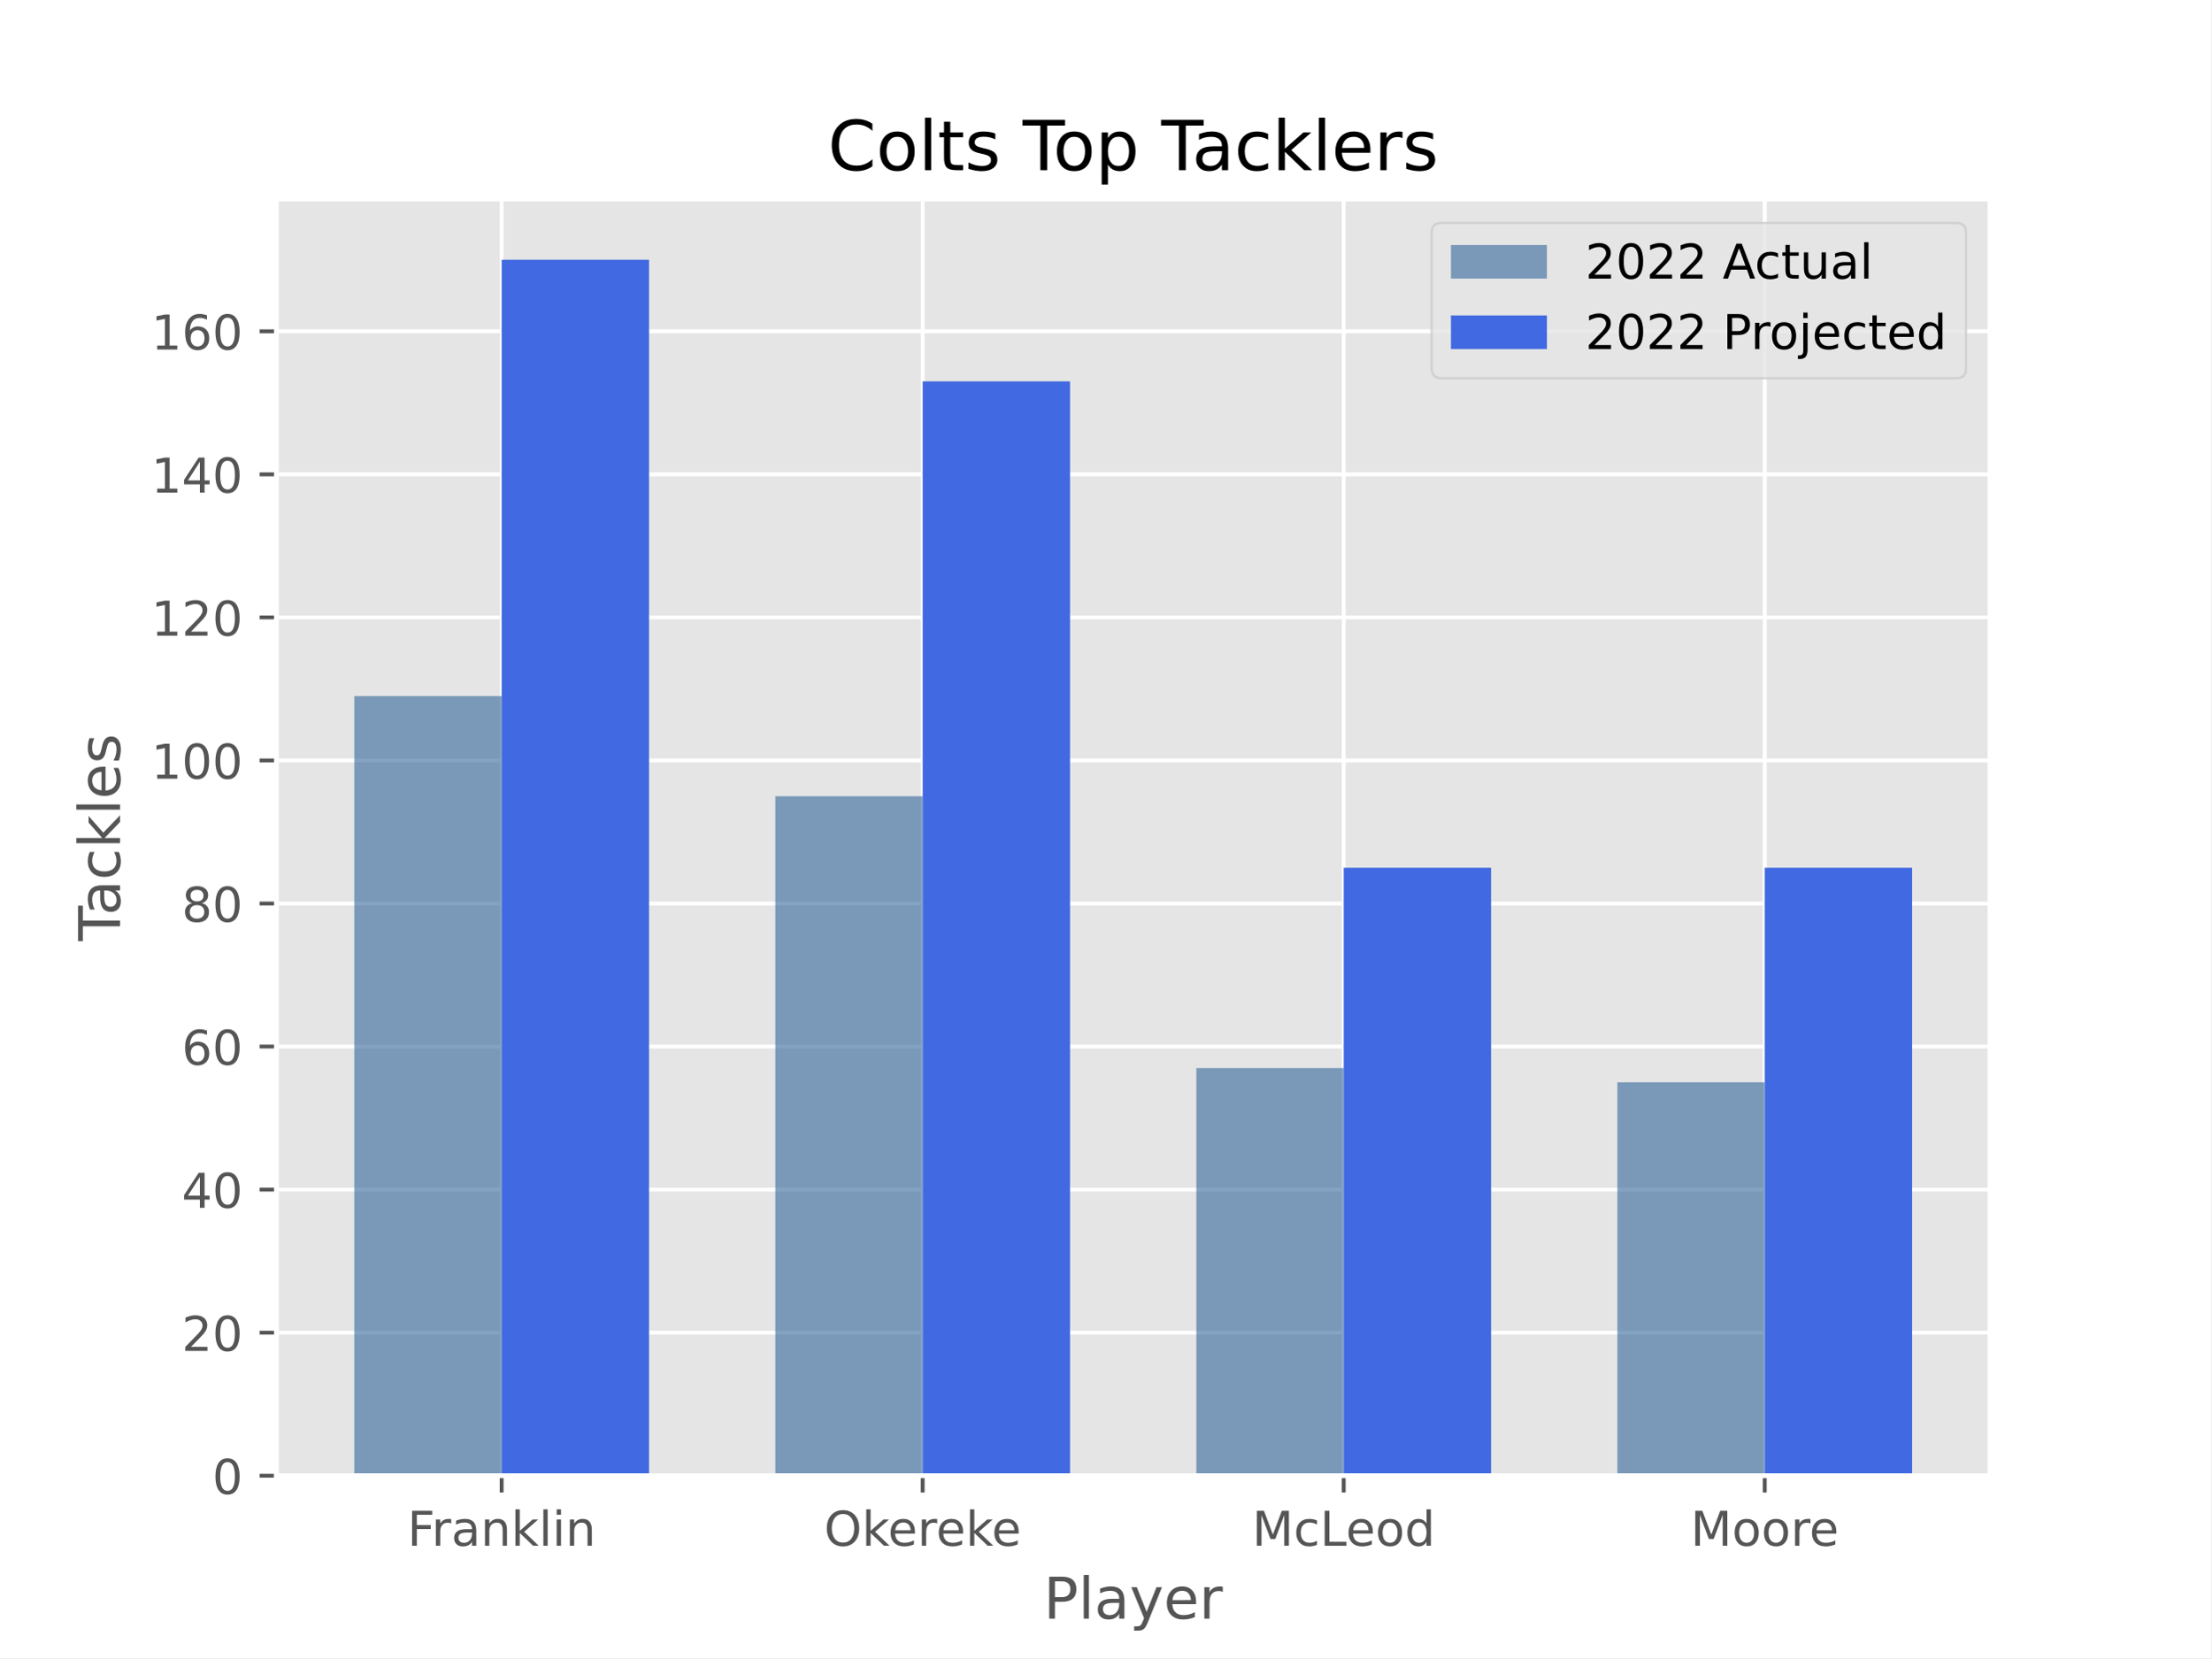
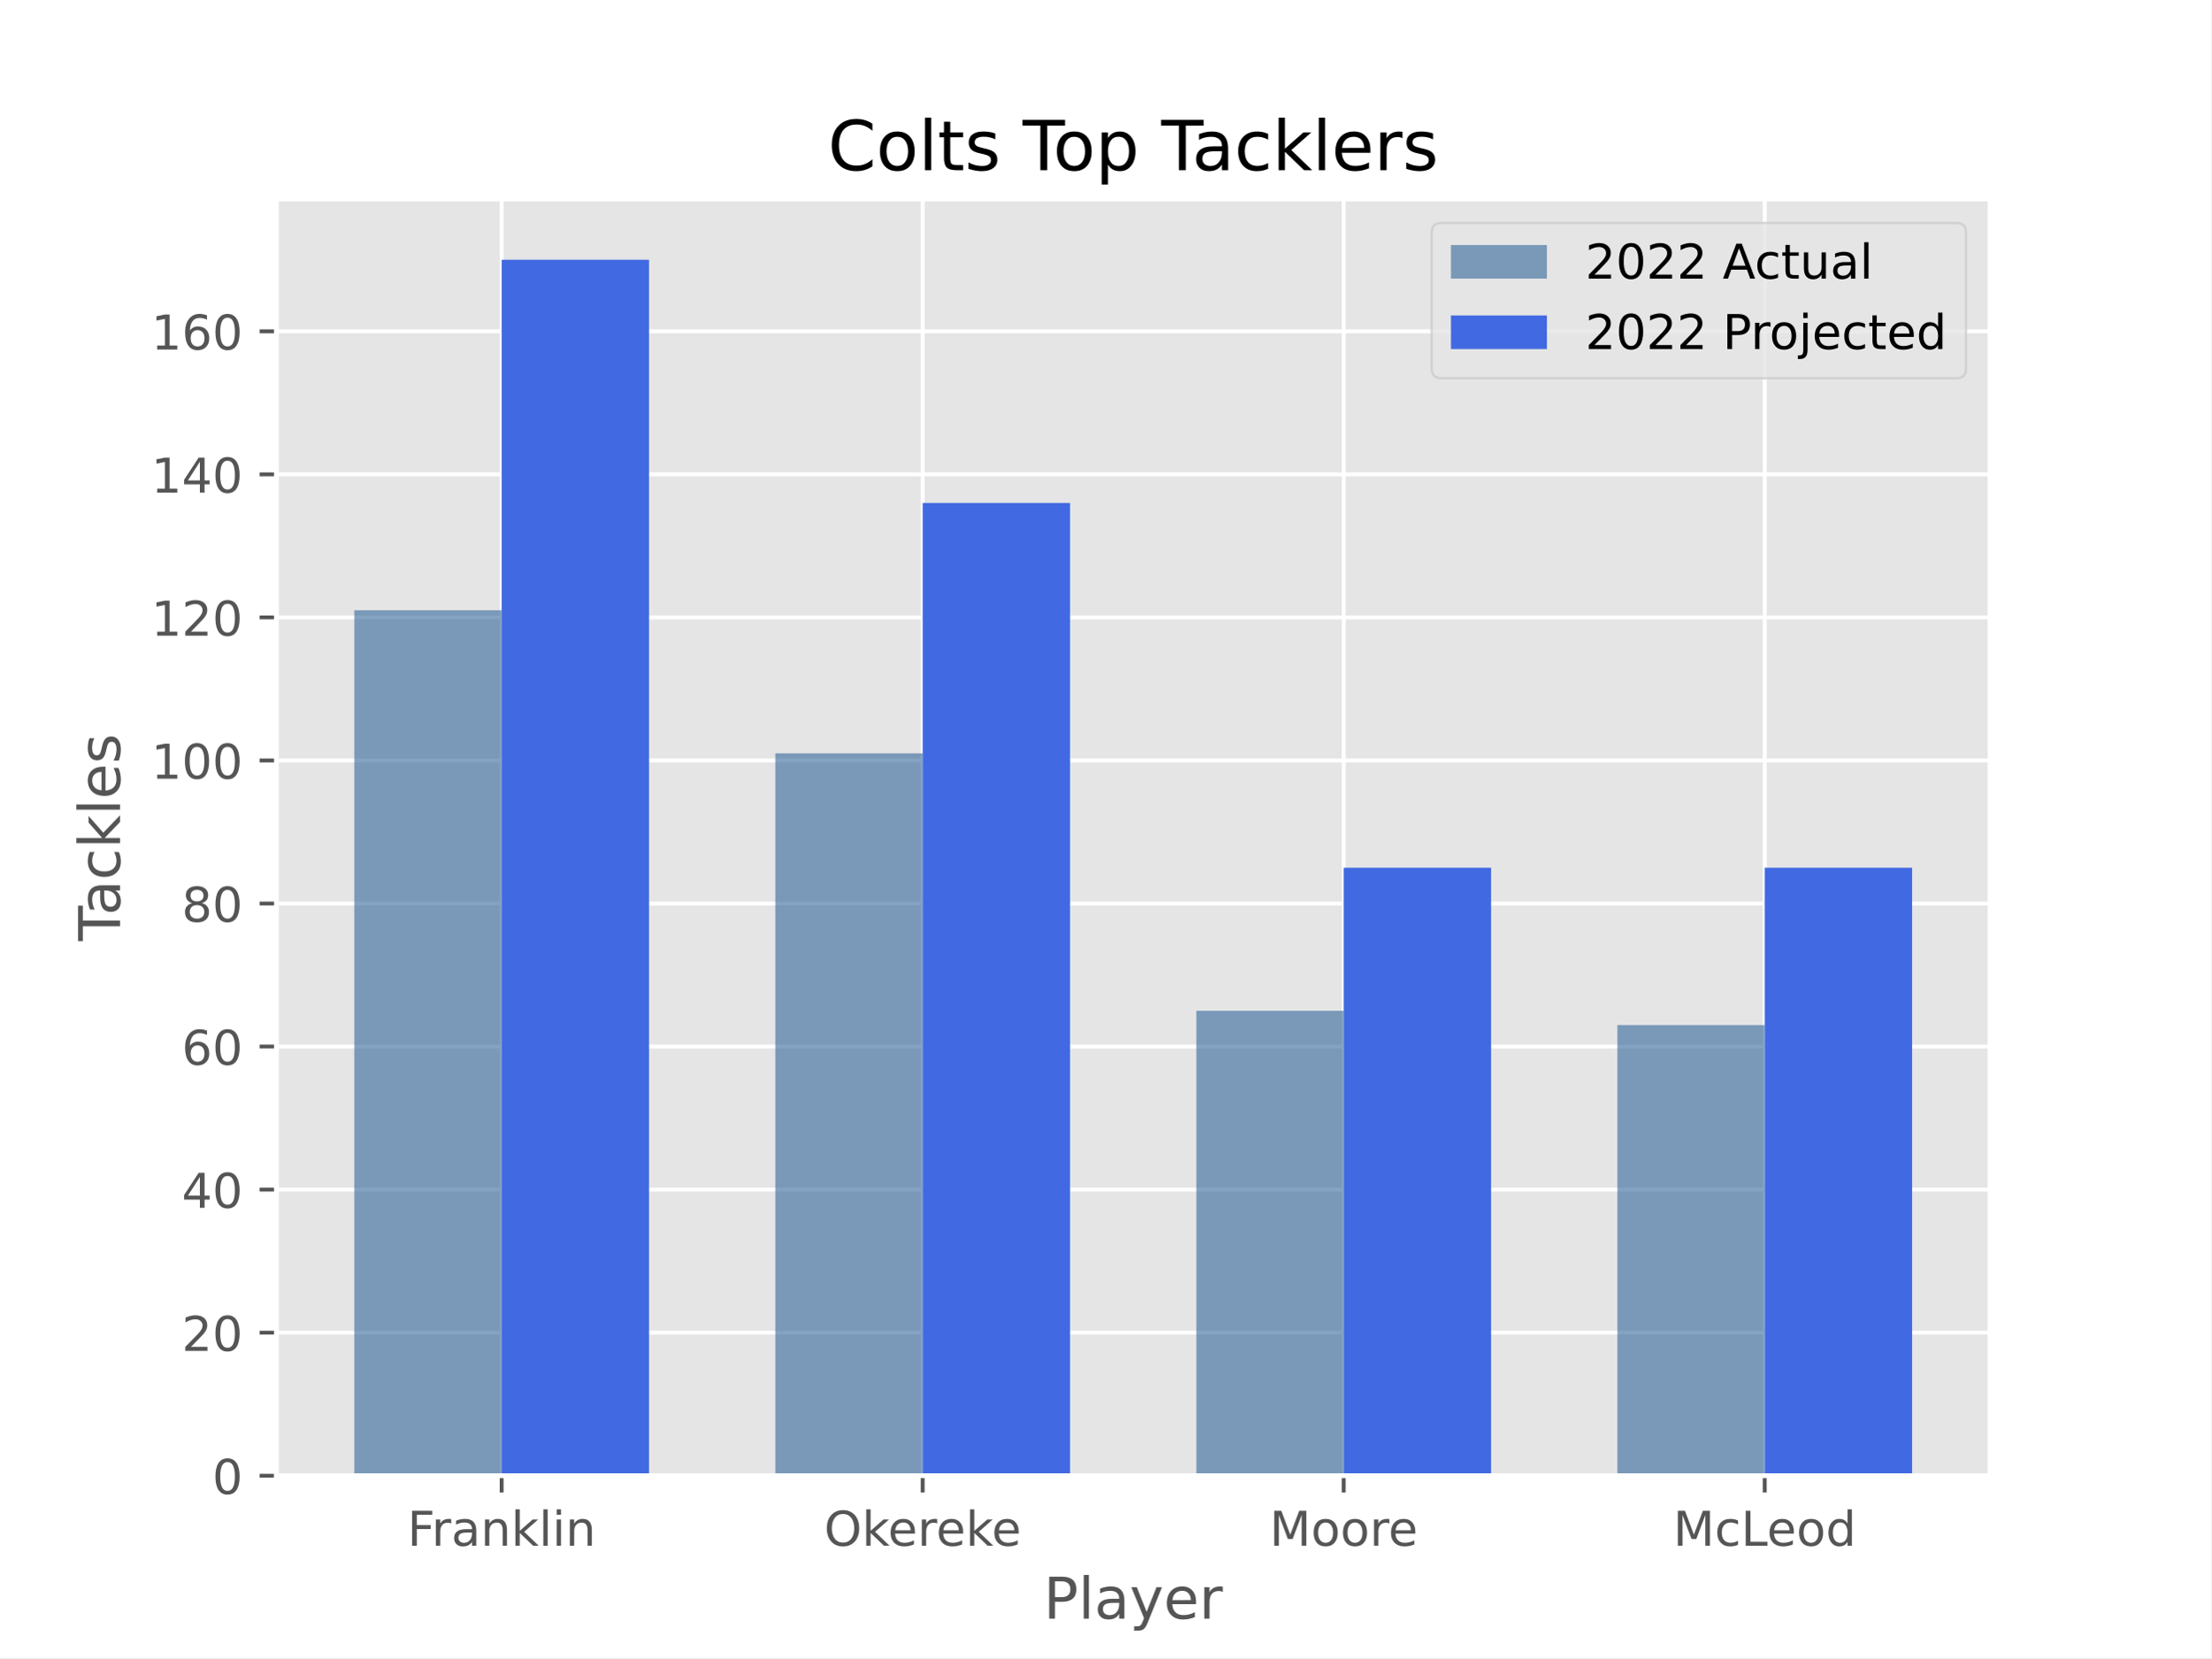
<svg xmlns="http://www.w3.org/2000/svg" xmlns:xlink="http://www.w3.org/1999/xlink" width="460.8pt" height="345.6pt" viewBox="0 0 460.8 345.6" version="1.1">
  <defs>
    <style type="text/css">*{stroke-linejoin: round; stroke-linecap: butt}</style>
  </defs>
  <g id="figure_1">
    <g id="patch_1">
      <path d="M 0 345.6  L 460.8 345.6  L 460.8 0  L 0 0  z " style="fill: #ffffff" />
    </g>
    <g id="axes_1">
      <g id="patch_2">
        <path d="M 57.6 307.584  L 414.72 307.584  L 414.72 41.472  L 57.6 41.472  z " style="fill: #e5e5e5" />
      </g>
      <g id="matplotlib.axis_1">
        <g id="xtick_1">
          <g id="line2d_1">
-             <path d="M 104.543 307.584  L 104.543 41.472  " clip-path="url(#pa793ad6341)" style="fill: none; stroke: #ffffff; stroke-width: 0.8; stroke-linecap: square" />
+             <path d="M 104.543 307.584  L 104.543 41.472  " clip-path="url(#p010addd433)" style="fill: none; stroke: #ffffff; stroke-width: 0.8; stroke-linecap: square" />
          </g>
          <g id="line2d_2">
            <defs>
-               <path id="m78f03c6f24" d="M 0 0  L 0 3.5  " style="stroke: #555555; stroke-width: 0.8" />
-             </defs>
-             <g>
-               <use xlink:href="#m78f03c6f24" x="104.543" y="307.584" style="fill: #555555; stroke: #555555; stroke-width: 0.8" />
+               <path id="m1bd05e90e6" d="M 0 0  L 0 3.5  " style="stroke: #555555; stroke-width: 0.8" />
+             </defs>
+             <g>
+               <use xlink:href="#m1bd05e90e6" x="104.543" y="307.584" style="fill: #555555; stroke: #555555; stroke-width: 0.8" />
            </g>
          </g>
          <g id="text_1">
            <g style="fill: #555555" transform="translate(84.89954 322.1824) scale(0.1 -0.1)">
              <defs>
                <path id="DejaVuSans-46" d="M 628 4666  L 3309 4666  L 3309 4134  L 1259 4134  L 1259 2759  L 3109 2759  L 3109 2228  L 1259 2228  L 1259 0  L 628 0  L 628 4666  z " transform="scale(0.015625)" />
                <path id="DejaVuSans-72" d="M 2631 2963  Q 2534 3019 2420 3045  Q 2306 3072 2169 3072  Q 1681 3072 1420 2755  Q 1159 2438 1159 1844  L 1159 0  L 581 0  L 581 3500  L 1159 3500  L 1159 2956  Q 1341 3275 1631 3429  Q 1922 3584 2338 3584  Q 2397 3584 2469 3576  Q 2541 3569 2628 3553  L 2631 2963  z " transform="scale(0.015625)" />
                <path id="DejaVuSans-61" d="M 2194 1759  Q 1497 1759 1228 1600  Q 959 1441 959 1056  Q 959 750 1161 570  Q 1363 391 1709 391  Q 2188 391 2477 730  Q 2766 1069 2766 1631  L 2766 1759  L 2194 1759  z M 3341 1997  L 3341 0  L 2766 0  L 2766 531  Q 2569 213 2275 61  Q 1981 -91 1556 -91  Q 1019 -91 701 211  Q 384 513 384 1019  Q 384 1609 779 1909  Q 1175 2209 1959 2209  L 2766 2209  L 2766 2266  Q 2766 2663 2505 2880  Q 2244 3097 1772 3097  Q 1472 3097 1187 3025  Q 903 2953 641 2809  L 641 3341  Q 956 3463 1253 3523  Q 1550 3584 1831 3584  Q 2591 3584 2966 3190  Q 3341 2797 3341 1997  z " transform="scale(0.015625)" />
                <path id="DejaVuSans-6e" d="M 3513 2113  L 3513 0  L 2938 0  L 2938 2094  Q 2938 2591 2744 2837  Q 2550 3084 2163 3084  Q 1697 3084 1428 2787  Q 1159 2491 1159 1978  L 1159 0  L 581 0  L 581 3500  L 1159 3500  L 1159 2956  Q 1366 3272 1645 3428  Q 1925 3584 2291 3584  Q 2894 3584 3203 3211  Q 3513 2838 3513 2113  z " transform="scale(0.015625)" />
                <path id="DejaVuSans-6b" d="M 581 4863  L 1159 4863  L 1159 1991  L 2875 3500  L 3609 3500  L 1753 1863  L 3688 0  L 2938 0  L 1159 1709  L 1159 0  L 581 0  L 581 4863  z " transform="scale(0.015625)" />
                <path id="DejaVuSans-6c" d="M 603 4863  L 1178 4863  L 1178 0  L 603 0  L 603 4863  z " transform="scale(0.015625)" />
                <path id="DejaVuSans-69" d="M 603 3500  L 1178 3500  L 1178 0  L 603 0  L 603 3500  z M 603 4863  L 1178 4863  L 1178 4134  L 603 4134  L 603 4863  z " transform="scale(0.015625)" />
              </defs>
              <use xlink:href="#DejaVuSans-46" />
              <use xlink:href="#DejaVuSans-72" x="50.27" />
              <use xlink:href="#DejaVuSans-61" x="91.383" />
              <use xlink:href="#DejaVuSans-6e" x="152.662" />
              <use xlink:href="#DejaVuSans-6b" x="216.041" />
              <use xlink:href="#DejaVuSans-6c" x="273.951" />
              <use xlink:href="#DejaVuSans-69" x="301.734" />
              <use xlink:href="#DejaVuSans-6e" x="329.518" />
            </g>
          </g>
        </g>
        <g id="xtick_2">
          <g id="line2d_3">
-             <path d="M 192.288 307.584  L 192.288 41.472  " clip-path="url(#pa793ad6341)" style="fill: none; stroke: #ffffff; stroke-width: 0.8; stroke-linecap: square" />
+             <path d="M 192.288 307.584  L 192.288 41.472  " clip-path="url(#p010addd433)" style="fill: none; stroke: #ffffff; stroke-width: 0.8; stroke-linecap: square" />
          </g>
          <g id="line2d_4">
            <g>
-               <use xlink:href="#m78f03c6f24" x="192.288" y="307.584" style="fill: #555555; stroke: #555555; stroke-width: 0.8" />
+               <use xlink:href="#m1bd05e90e6" x="192.288" y="307.584" style="fill: #555555; stroke: #555555; stroke-width: 0.8" />
            </g>
          </g>
          <g id="text_2">
            <g style="fill: #555555" transform="translate(171.751 322.1824) scale(0.1 -0.1)">
              <defs>
                <path id="DejaVuSans-4f" d="M 2522 4238  Q 1834 4238 1429 3725  Q 1025 3213 1025 2328  Q 1025 1447 1429 934  Q 1834 422 2522 422  Q 3209 422 3611 934  Q 4013 1447 4013 2328  Q 4013 3213 3611 3725  Q 3209 4238 2522 4238  z M 2522 4750  Q 3503 4750 4090 4092  Q 4678 3434 4678 2328  Q 4678 1225 4090 567  Q 3503 -91 2522 -91  Q 1538 -91 948 565  Q 359 1222 359 2328  Q 359 3434 948 4092  Q 1538 4750 2522 4750  z " transform="scale(0.015625)" />
                <path id="DejaVuSans-65" d="M 3597 1894  L 3597 1613  L 953 1613  Q 991 1019 1311 708  Q 1631 397 2203 397  Q 2534 397 2845 478  Q 3156 559 3463 722  L 3463 178  Q 3153 47 2828 -22  Q 2503 -91 2169 -91  Q 1331 -91 842 396  Q 353 884 353 1716  Q 353 2575 817 3079  Q 1281 3584 2069 3584  Q 2775 3584 3186 3129  Q 3597 2675 3597 1894  z M 3022 2063  Q 3016 2534 2758 2815  Q 2500 3097 2075 3097  Q 1594 3097 1305 2825  Q 1016 2553 972 2059  L 3022 2063  z " transform="scale(0.015625)" />
              </defs>
              <use xlink:href="#DejaVuSans-4f" />
              <use xlink:href="#DejaVuSans-6b" x="78.711" />
              <use xlink:href="#DejaVuSans-65" x="132.996" />
              <use xlink:href="#DejaVuSans-72" x="194.52" />
              <use xlink:href="#DejaVuSans-65" x="233.383" />
              <use xlink:href="#DejaVuSans-6b" x="294.906" />
              <use xlink:href="#DejaVuSans-65" x="349.191" />
            </g>
          </g>
        </g>
        <g id="xtick_3">
          <g id="line2d_5">
-             <path d="M 280.032 307.584  L 280.032 41.472  " clip-path="url(#pa793ad6341)" style="fill: none; stroke: #ffffff; stroke-width: 0.8; stroke-linecap: square" />
+             <path d="M 280.032 307.584  L 280.032 41.472  " clip-path="url(#p010addd433)" style="fill: none; stroke: #ffffff; stroke-width: 0.8; stroke-linecap: square" />
          </g>
          <g id="line2d_6">
            <g>
-               <use xlink:href="#m78f03c6f24" x="280.032" y="307.584" style="fill: #555555; stroke: #555555; stroke-width: 0.8" />
+               <use xlink:href="#m1bd05e90e6" x="280.032" y="307.584" style="fill: #555555; stroke: #555555; stroke-width: 0.8" />
            </g>
          </g>
          <g id="text_3">
-             <g style="fill: #555555" transform="translate(260.9604 322.1824) scale(0.1 -0.1)">
+             <g style="fill: #555555" transform="translate(264.5799 322.1824) scale(0.1 -0.1)">
              <defs>
                <path id="DejaVuSans-4d" d="M 628 4666  L 1569 4666  L 2759 1491  L 3956 4666  L 4897 4666  L 4897 0  L 4281 0  L 4281 4097  L 3078 897  L 2444 897  L 1241 4097  L 1241 0  L 628 0  L 628 4666  z " transform="scale(0.015625)" />
+                 <path id="DejaVuSans-6f" d="M 1959 3097  Q 1497 3097 1228 2736  Q 959 2375 959 1747  Q 959 1119 1226 758  Q 1494 397 1959 397  Q 2419 397 2687 759  Q 2956 1122 2956 1747  Q 2956 2369 2687 2733  Q 2419 3097 1959 3097  z M 1959 3584  Q 2709 3584 3137 3096  Q 3566 2609 3566 1747  Q 3566 888 3137 398  Q 2709 -91 1959 -91  Q 1206 -91 779 398  Q 353 888 353 1747  Q 353 2609 779 3096  Q 1206 3584 1959 3584  z " transform="scale(0.015625)" />
+               </defs>
+               <use xlink:href="#DejaVuSans-4d" />
+               <use xlink:href="#DejaVuSans-6f" x="86.279" />
+               <use xlink:href="#DejaVuSans-6f" x="147.461" />
+               <use xlink:href="#DejaVuSans-72" x="208.643" />
+               <use xlink:href="#DejaVuSans-65" x="247.506" />
+             </g>
+           </g>
+         </g>
+         <g id="xtick_4">
+           <g id="line2d_7">
+             <path d="M 367.777 307.584  L 367.777 41.472  " clip-path="url(#p010addd433)" style="fill: none; stroke: #ffffff; stroke-width: 0.8; stroke-linecap: square" />
+           </g>
+           <g id="line2d_8">
+             <g>
+               <use xlink:href="#m1bd05e90e6" x="367.777" y="307.584" style="fill: #555555; stroke: #555555; stroke-width: 0.8" />
+             </g>
+           </g>
+           <g id="text_4">
+             <g style="fill: #555555" transform="translate(348.7048 322.1824) scale(0.1 -0.1)">
+               <defs>
                <path id="DejaVuSans-63" d="M 3122 3366  L 3122 2828  Q 2878 2963 2633 3030  Q 2388 3097 2138 3097  Q 1578 3097 1268 2742  Q 959 2388 959 1747  Q 959 1106 1268 751  Q 1578 397 2138 397  Q 2388 397 2633 464  Q 2878 531 3122 666  L 3122 134  Q 2881 22 2623 -34  Q 2366 -91 2075 -91  Q 1284 -91 818 406  Q 353 903 353 1747  Q 353 2603 823 3093  Q 1294 3584 2113 3584  Q 2378 3584 2631 3529  Q 2884 3475 3122 3366  z " transform="scale(0.015625)" />
                <path id="DejaVuSans-4c" d="M 628 4666  L 1259 4666  L 1259 531  L 3531 531  L 3531 0  L 628 0  L 628 4666  z " transform="scale(0.015625)" />
-                 <path id="DejaVuSans-6f" d="M 1959 3097  Q 1497 3097 1228 2736  Q 959 2375 959 1747  Q 959 1119 1226 758  Q 1494 397 1959 397  Q 2419 397 2687 759  Q 2956 1122 2956 1747  Q 2956 2369 2687 2733  Q 2419 3097 1959 3097  z M 1959 3584  Q 2709 3584 3137 3096  Q 3566 2609 3566 1747  Q 3566 888 3137 398  Q 2709 -91 1959 -91  Q 1206 -91 779 398  Q 353 888 353 1747  Q 353 2609 779 3096  Q 1206 3584 1959 3584  z " transform="scale(0.015625)" />
                <path id="DejaVuSans-64" d="M 2906 2969  L 2906 4863  L 3481 4863  L 3481 0  L 2906 0  L 2906 525  Q 2725 213 2448 61  Q 2172 -91 1784 -91  Q 1150 -91 751 415  Q 353 922 353 1747  Q 353 2572 751 3078  Q 1150 3584 1784 3584  Q 2172 3584 2448 3432  Q 2725 3281 2906 2969  z M 947 1747  Q 947 1113 1208 752  Q 1469 391 1925 391  Q 2381 391 2643 752  Q 2906 1113 2906 1747  Q 2906 2381 2643 2742  Q 2381 3103 1925 3103  Q 1469 3103 1208 2742  Q 947 2381 947 1747  z " transform="scale(0.015625)" />
              </defs>
              <use xlink:href="#DejaVuSans-4d" />
              <use xlink:href="#DejaVuSans-63" x="86.279" />
              <use xlink:href="#DejaVuSans-4c" x="141.26" />
              <use xlink:href="#DejaVuSans-65" x="195.223" />
              <use xlink:href="#DejaVuSans-6f" x="256.746" />
              <use xlink:href="#DejaVuSans-64" x="317.928" />
            </g>
          </g>
        </g>
-         <g id="xtick_4">
-           <g id="line2d_7">
-             <path d="M 367.777 307.584  L 367.777 41.472  " clip-path="url(#pa793ad6341)" style="fill: none; stroke: #ffffff; stroke-width: 0.8; stroke-linecap: square" />
-           </g>
-           <g id="line2d_8">
-             <g>
-               <use xlink:href="#m78f03c6f24" x="367.777" y="307.584" style="fill: #555555; stroke: #555555; stroke-width: 0.8" />
-             </g>
-           </g>
-           <g id="text_4">
-             <g style="fill: #555555" transform="translate(352.3244 322.1824) scale(0.1 -0.1)">
-               <use xlink:href="#DejaVuSans-4d" />
-               <use xlink:href="#DejaVuSans-6f" x="86.279" />
-               <use xlink:href="#DejaVuSans-6f" x="147.461" />
-               <use xlink:href="#DejaVuSans-72" x="208.643" />
-               <use xlink:href="#DejaVuSans-65" x="247.506" />
-             </g>
-           </g>
-         </g>
        <g id="text_5">
          <g style="fill: #555555" transform="translate(217.4888 337.3802) scale(0.12 -0.12)">
            <defs>
              <path id="DejaVuSans-50" d="M 1259 4147  L 1259 2394  L 2053 2394  Q 2494 2394 2734 2622  Q 2975 2850 2975 3272  Q 2975 3691 2734 3919  Q 2494 4147 2053 4147  L 1259 4147  z M 628 4666  L 2053 4666  Q 2838 4666 3239 4311  Q 3641 3956 3641 3272  Q 3641 2581 3239 2228  Q 2838 1875 2053 1875  L 1259 1875  L 1259 0  L 628 0  L 628 4666  z " transform="scale(0.015625)" />
              <path id="DejaVuSans-79" d="M 2059 -325  Q 1816 -950 1584 -1140  Q 1353 -1331 966 -1331  L 506 -1331  L 506 -850  L 844 -850  Q 1081 -850 1212 -737  Q 1344 -625 1503 -206  L 1606 56  L 191 3500  L 800 3500  L 1894 763  L 2988 3500  L 3597 3500  L 2059 -325  z " transform="scale(0.015625)" />
            </defs>
            <use xlink:href="#DejaVuSans-50" />
            <use xlink:href="#DejaVuSans-6c" x="60.303" />
            <use xlink:href="#DejaVuSans-61" x="88.086" />
            <use xlink:href="#DejaVuSans-79" x="149.365" />
            <use xlink:href="#DejaVuSans-65" x="208.545" />
            <use xlink:href="#DejaVuSans-72" x="270.068" />
          </g>
        </g>
      </g>
      <g id="matplotlib.axis_2">
        <g id="ytick_1">
          <g id="line2d_9">
-             <path d="M 57.6 307.584  L 414.72 307.584  " clip-path="url(#pa793ad6341)" style="fill: none; stroke: #ffffff; stroke-width: 0.8; stroke-linecap: square" />
+             <path d="M 57.6 307.584  L 414.72 307.584  " clip-path="url(#p010addd433)" style="fill: none; stroke: #ffffff; stroke-width: 0.8; stroke-linecap: square" />
          </g>
          <g id="line2d_10">
            <defs>
-               <path id="m310ef7cd00" d="M 0 0  L -3.5 0  " style="stroke: #555555; stroke-width: 0.8" />
-             </defs>
-             <g>
-               <use xlink:href="#m310ef7cd00" x="57.6" y="307.584" style="fill: #555555; stroke: #555555; stroke-width: 0.8" />
+               <path id="me21c8a30b9" d="M 0 0  L -3.5 0  " style="stroke: #555555; stroke-width: 0.8" />
+             </defs>
+             <g>
+               <use xlink:href="#me21c8a30b9" x="57.6" y="307.584" style="fill: #555555; stroke: #555555; stroke-width: 0.8" />
            </g>
          </g>
          <g id="text_6">
            <g style="fill: #555555" transform="translate(44.2375 311.3832) scale(0.1 -0.1)">
              <defs>
                <path id="DejaVuSans-30" d="M 2034 4250  Q 1547 4250 1301 3770  Q 1056 3291 1056 2328  Q 1056 1369 1301 889  Q 1547 409 2034 409  Q 2525 409 2770 889  Q 3016 1369 3016 2328  Q 3016 3291 2770 3770  Q 2525 4250 2034 4250  z M 2034 4750  Q 2819 4750 3233 4129  Q 3647 3509 3647 2328  Q 3647 1150 3233 529  Q 2819 -91 2034 -91  Q 1250 -91 836 529  Q 422 1150 422 2328  Q 422 3509 836 4129  Q 1250 4750 2034 4750  z " transform="scale(0.015625)" />
              </defs>
              <use xlink:href="#DejaVuSans-30" />
            </g>
          </g>
        </g>
        <g id="ytick_2">
          <g id="line2d_11">
-             <path d="M 57.6 277.768  L 414.72 277.768  " clip-path="url(#pa793ad6341)" style="fill: none; stroke: #ffffff; stroke-width: 0.8; stroke-linecap: square" />
+             <path d="M 57.6 277.768  L 414.72 277.768  " clip-path="url(#p010addd433)" style="fill: none; stroke: #ffffff; stroke-width: 0.8; stroke-linecap: square" />
          </g>
          <g id="line2d_12">
            <g>
-               <use xlink:href="#m310ef7cd00" x="57.6" y="277.768" style="fill: #555555; stroke: #555555; stroke-width: 0.8" />
+               <use xlink:href="#me21c8a30b9" x="57.6" y="277.768" style="fill: #555555; stroke: #555555; stroke-width: 0.8" />
            </g>
          </g>
          <g id="text_7">
            <g style="fill: #555555" transform="translate(37.875 281.5667) scale(0.1 -0.1)">
              <defs>
                <path id="DejaVuSans-32" d="M 1228 531  L 3431 531  L 3431 0  L 469 0  L 469 531  Q 828 903 1448 1529  Q 2069 2156 2228 2338  Q 2531 2678 2651 2914  Q 2772 3150 2772 3378  Q 2772 3750 2511 3984  Q 2250 4219 1831 4219  Q 1534 4219 1204 4116  Q 875 4013 500 3803  L 500 4441  Q 881 4594 1212 4672  Q 1544 4750 1819 4750  Q 2544 4750 2975 4387  Q 3406 4025 3406 3419  Q 3406 3131 3298 2873  Q 3191 2616 2906 2266  Q 2828 2175 2409 1742  Q 1991 1309 1228 531  z " transform="scale(0.015625)" />
              </defs>
              <use xlink:href="#DejaVuSans-32" />
              <use xlink:href="#DejaVuSans-30" x="63.623" />
            </g>
          </g>
        </g>
        <g id="ytick_3">
          <g id="line2d_13">
-             <path d="M 57.6 247.951  L 414.72 247.951  " clip-path="url(#pa793ad6341)" style="fill: none; stroke: #ffffff; stroke-width: 0.8; stroke-linecap: square" />
+             <path d="M 57.6 247.951  L 414.72 247.951  " clip-path="url(#p010addd433)" style="fill: none; stroke: #ffffff; stroke-width: 0.8; stroke-linecap: square" />
          </g>
          <g id="line2d_14">
            <g>
-               <use xlink:href="#m310ef7cd00" x="57.6" y="247.951" style="fill: #555555; stroke: #555555; stroke-width: 0.8" />
+               <use xlink:href="#me21c8a30b9" x="57.6" y="247.951" style="fill: #555555; stroke: #555555; stroke-width: 0.8" />
            </g>
          </g>
          <g id="text_8">
            <g style="fill: #555555" transform="translate(37.875 251.7503) scale(0.1 -0.1)">
              <defs>
                <path id="DejaVuSans-34" d="M 2419 4116  L 825 1625  L 2419 1625  L 2419 4116  z M 2253 4666  L 3047 4666  L 3047 1625  L 3713 1625  L 3713 1100  L 3047 1100  L 3047 0  L 2419 0  L 2419 1100  L 313 1100  L 313 1709  L 2253 4666  z " transform="scale(0.015625)" />
              </defs>
              <use xlink:href="#DejaVuSans-34" />
              <use xlink:href="#DejaVuSans-30" x="63.623" />
            </g>
          </g>
        </g>
        <g id="ytick_4">
          <g id="line2d_15">
-             <path d="M 57.6 218.135  L 414.72 218.135  " clip-path="url(#pa793ad6341)" style="fill: none; stroke: #ffffff; stroke-width: 0.8; stroke-linecap: square" />
+             <path d="M 57.6 218.135  L 414.72 218.135  " clip-path="url(#p010addd433)" style="fill: none; stroke: #ffffff; stroke-width: 0.8; stroke-linecap: square" />
          </g>
          <g id="line2d_16">
            <g>
-               <use xlink:href="#m310ef7cd00" x="57.6" y="218.135" style="fill: #555555; stroke: #555555; stroke-width: 0.8" />
+               <use xlink:href="#me21c8a30b9" x="57.6" y="218.135" style="fill: #555555; stroke: #555555; stroke-width: 0.8" />
            </g>
          </g>
          <g id="text_9">
            <g style="fill: #555555" transform="translate(37.875 221.9338) scale(0.1 -0.1)">
              <defs>
                <path id="DejaVuSans-36" d="M 2113 2584  Q 1688 2584 1439 2293  Q 1191 2003 1191 1497  Q 1191 994 1439 701  Q 1688 409 2113 409  Q 2538 409 2786 701  Q 3034 994 3034 1497  Q 3034 2003 2786 2293  Q 2538 2584 2113 2584  z M 3366 4563  L 3366 3988  Q 3128 4100 2886 4159  Q 2644 4219 2406 4219  Q 1781 4219 1451 3797  Q 1122 3375 1075 2522  Q 1259 2794 1537 2939  Q 1816 3084 2150 3084  Q 2853 3084 3261 2657  Q 3669 2231 3669 1497  Q 3669 778 3244 343  Q 2819 -91 2113 -91  Q 1303 -91 875 529  Q 447 1150 447 2328  Q 447 3434 972 4092  Q 1497 4750 2381 4750  Q 2619 4750 2861 4703  Q 3103 4656 3366 4563  z " transform="scale(0.015625)" />
              </defs>
              <use xlink:href="#DejaVuSans-36" />
              <use xlink:href="#DejaVuSans-30" x="63.623" />
            </g>
          </g>
        </g>
        <g id="ytick_5">
          <g id="line2d_17">
-             <path d="M 57.6 188.318  L 414.72 188.318  " clip-path="url(#pa793ad6341)" style="fill: none; stroke: #ffffff; stroke-width: 0.8; stroke-linecap: square" />
+             <path d="M 57.6 188.318  L 414.72 188.318  " clip-path="url(#p010addd433)" style="fill: none; stroke: #ffffff; stroke-width: 0.8; stroke-linecap: square" />
          </g>
          <g id="line2d_18">
            <g>
-               <use xlink:href="#m310ef7cd00" x="57.6" y="188.318" style="fill: #555555; stroke: #555555; stroke-width: 0.8" />
+               <use xlink:href="#me21c8a30b9" x="57.6" y="188.318" style="fill: #555555; stroke: #555555; stroke-width: 0.8" />
            </g>
          </g>
          <g id="text_10">
            <g style="fill: #555555" transform="translate(37.875 192.1173) scale(0.1 -0.1)">
              <defs>
                <path id="DejaVuSans-38" d="M 2034 2216  Q 1584 2216 1326 1975  Q 1069 1734 1069 1313  Q 1069 891 1326 650  Q 1584 409 2034 409  Q 2484 409 2743 651  Q 3003 894 3003 1313  Q 3003 1734 2745 1975  Q 2488 2216 2034 2216  z M 1403 2484  Q 997 2584 770 2862  Q 544 3141 544 3541  Q 544 4100 942 4425  Q 1341 4750 2034 4750  Q 2731 4750 3128 4425  Q 3525 4100 3525 3541  Q 3525 3141 3298 2862  Q 3072 2584 2669 2484  Q 3125 2378 3379 2068  Q 3634 1759 3634 1313  Q 3634 634 3220 271  Q 2806 -91 2034 -91  Q 1263 -91 848 271  Q 434 634 434 1313  Q 434 1759 690 2068  Q 947 2378 1403 2484  z M 1172 3481  Q 1172 3119 1398 2916  Q 1625 2713 2034 2713  Q 2441 2713 2670 2916  Q 2900 3119 2900 3481  Q 2900 3844 2670 4047  Q 2441 4250 2034 4250  Q 1625 4250 1398 4047  Q 1172 3844 1172 3481  z " transform="scale(0.015625)" />
              </defs>
              <use xlink:href="#DejaVuSans-38" />
              <use xlink:href="#DejaVuSans-30" x="63.623" />
            </g>
          </g>
        </g>
        <g id="ytick_6">
          <g id="line2d_19">
-             <path d="M 57.6 158.502  L 414.72 158.502  " clip-path="url(#pa793ad6341)" style="fill: none; stroke: #ffffff; stroke-width: 0.8; stroke-linecap: square" />
+             <path d="M 57.6 158.502  L 414.72 158.502  " clip-path="url(#p010addd433)" style="fill: none; stroke: #ffffff; stroke-width: 0.8; stroke-linecap: square" />
          </g>
          <g id="line2d_20">
            <g>
-               <use xlink:href="#m310ef7cd00" x="57.6" y="158.502" style="fill: #555555; stroke: #555555; stroke-width: 0.8" />
+               <use xlink:href="#me21c8a30b9" x="57.6" y="158.502" style="fill: #555555; stroke: #555555; stroke-width: 0.8" />
            </g>
          </g>
          <g id="text_11">
            <g style="fill: #555555" transform="translate(31.5125 162.3009) scale(0.1 -0.1)">
              <defs>
                <path id="DejaVuSans-31" d="M 794 531  L 1825 531  L 1825 4091  L 703 3866  L 703 4441  L 1819 4666  L 2450 4666  L 2450 531  L 3481 531  L 3481 0  L 794 0  L 794 531  z " transform="scale(0.015625)" />
              </defs>
              <use xlink:href="#DejaVuSans-31" />
              <use xlink:href="#DejaVuSans-30" x="63.623" />
              <use xlink:href="#DejaVuSans-30" x="127.246" />
            </g>
          </g>
        </g>
        <g id="ytick_7">
          <g id="line2d_21">
-             <path d="M 57.6 128.685  L 414.72 128.685  " clip-path="url(#pa793ad6341)" style="fill: none; stroke: #ffffff; stroke-width: 0.8; stroke-linecap: square" />
+             <path d="M 57.6 128.685  L 414.72 128.685  " clip-path="url(#p010addd433)" style="fill: none; stroke: #ffffff; stroke-width: 0.8; stroke-linecap: square" />
          </g>
          <g id="line2d_22">
            <g>
-               <use xlink:href="#m310ef7cd00" x="57.6" y="128.685" style="fill: #555555; stroke: #555555; stroke-width: 0.8" />
+               <use xlink:href="#me21c8a30b9" x="57.6" y="128.685" style="fill: #555555; stroke: #555555; stroke-width: 0.8" />
            </g>
          </g>
          <g id="text_12">
            <g style="fill: #555555" transform="translate(31.5125 132.4844) scale(0.1 -0.1)">
              <use xlink:href="#DejaVuSans-31" />
              <use xlink:href="#DejaVuSans-32" x="63.623" />
              <use xlink:href="#DejaVuSans-30" x="127.246" />
            </g>
          </g>
        </g>
        <g id="ytick_8">
          <g id="line2d_23">
-             <path d="M 57.6 98.869  L 414.72 98.869  " clip-path="url(#pa793ad6341)" style="fill: none; stroke: #ffffff; stroke-width: 0.8; stroke-linecap: square" />
+             <path d="M 57.6 98.869  L 414.72 98.869  " clip-path="url(#p010addd433)" style="fill: none; stroke: #ffffff; stroke-width: 0.8; stroke-linecap: square" />
          </g>
          <g id="line2d_24">
            <g>
-               <use xlink:href="#m310ef7cd00" x="57.6" y="98.869" style="fill: #555555; stroke: #555555; stroke-width: 0.8" />
+               <use xlink:href="#me21c8a30b9" x="57.6" y="98.869" style="fill: #555555; stroke: #555555; stroke-width: 0.8" />
            </g>
          </g>
          <g id="text_13">
            <g style="fill: #555555" transform="translate(31.5125 102.6679) scale(0.1 -0.1)">
              <use xlink:href="#DejaVuSans-31" />
              <use xlink:href="#DejaVuSans-34" x="63.623" />
              <use xlink:href="#DejaVuSans-30" x="127.246" />
            </g>
          </g>
        </g>
        <g id="ytick_9">
          <g id="line2d_25">
-             <path d="M 57.6 69.052  L 414.72 69.052  " clip-path="url(#pa793ad6341)" style="fill: none; stroke: #ffffff; stroke-width: 0.8; stroke-linecap: square" />
+             <path d="M 57.6 69.052  L 414.72 69.052  " clip-path="url(#p010addd433)" style="fill: none; stroke: #ffffff; stroke-width: 0.8; stroke-linecap: square" />
          </g>
          <g id="line2d_26">
            <g>
-               <use xlink:href="#m310ef7cd00" x="57.6" y="69.052" style="fill: #555555; stroke: #555555; stroke-width: 0.8" />
+               <use xlink:href="#me21c8a30b9" x="57.6" y="69.052" style="fill: #555555; stroke: #555555; stroke-width: 0.8" />
            </g>
          </g>
          <g id="text_14">
            <g style="fill: #555555" transform="translate(31.5125 72.85145) scale(0.1 -0.1)">
              <use xlink:href="#DejaVuSans-31" />
              <use xlink:href="#DejaVuSans-36" x="63.623" />
              <use xlink:href="#DejaVuSans-30" x="127.246" />
            </g>
          </g>
        </g>
        <g id="text_15">
          <g style="fill: #555555" transform="translate(25.01687 196.1374) rotate(-90) scale(0.12 -0.12)">
            <defs>
              <path id="DejaVuSans-54" d="M -19 4666  L 3928 4666  L 3928 4134  L 2272 4134  L 2272 0  L 1638 0  L 1638 4134  L -19 4134  L -19 4666  z " transform="scale(0.015625)" />
              <path id="DejaVuSans-73" d="M 2834 3397  L 2834 2853  Q 2591 2978 2328 3040  Q 2066 3103 1784 3103  Q 1356 3103 1142 2972  Q 928 2841 928 2578  Q 928 2378 1081 2264  Q 1234 2150 1697 2047  L 1894 2003  Q 2506 1872 2764 1633  Q 3022 1394 3022 966  Q 3022 478 2636 193  Q 2250 -91 1575 -91  Q 1294 -91 989 -36  Q 684 19 347 128  L 347 722  Q 666 556 975 473  Q 1284 391 1588 391  Q 1994 391 2212 530  Q 2431 669 2431 922  Q 2431 1156 2273 1281  Q 2116 1406 1581 1522  L 1381 1569  Q 847 1681 609 1914  Q 372 2147 372 2553  Q 372 3047 722 3315  Q 1072 3584 1716 3584  Q 2034 3584 2315 3537  Q 2597 3491 2834 3397  z " transform="scale(0.015625)" />
            </defs>
            <use xlink:href="#DejaVuSans-54" />
            <use xlink:href="#DejaVuSans-61" x="44.584" />
            <use xlink:href="#DejaVuSans-63" x="105.863" />
            <use xlink:href="#DejaVuSans-6b" x="160.844" />
            <use xlink:href="#DejaVuSans-6c" x="218.754" />
            <use xlink:href="#DejaVuSans-65" x="246.537" />
            <use xlink:href="#DejaVuSans-73" x="308.061" />
          </g>
        </g>
      </g>
      <g id="patch_3">
-         <path d="M 73.833 307.584  L 104.543 307.584  L 104.543 145.084  L 73.833 145.084  z " clip-path="url(#pa793ad6341)" style="fill: #336699; fill-opacity: 0.6" />
+         <path d="M 73.833 307.584  L 104.543 307.584  L 104.543 127.194  L 73.833 127.194  z " clip-path="url(#p010addd433)" style="fill: #336699; fill-opacity: 0.6" />
      </g>
      <g id="patch_4">
-         <path d="M 161.577 307.584  L 192.288 307.584  L 192.288 165.956  L 161.577 165.956  z " clip-path="url(#pa793ad6341)" style="fill: #336699; fill-opacity: 0.6" />
+         <path d="M 161.577 307.584  L 192.288 307.584  L 192.288 157.011  L 161.577 157.011  z " clip-path="url(#p010addd433)" style="fill: #336699; fill-opacity: 0.6" />
      </g>
      <g id="patch_5">
-         <path d="M 249.322 307.584  L 280.032 307.584  L 280.032 222.607  L 249.322 222.607  z " clip-path="url(#pa793ad6341)" style="fill: #336699; fill-opacity: 0.6" />
+         <path d="M 249.322 307.584  L 280.032 307.584  L 280.032 210.68  L 249.322 210.68  z " clip-path="url(#p010addd433)" style="fill: #336699; fill-opacity: 0.6" />
      </g>
      <g id="patch_6">
-         <path d="M 337.066 307.584  L 367.777 307.584  L 367.777 225.589  L 337.066 225.589  z " clip-path="url(#pa793ad6341)" style="fill: #336699; fill-opacity: 0.6" />
+         <path d="M 337.066 307.584  L 367.777 307.584  L 367.777 213.662  L 337.066 213.662  z " clip-path="url(#p010addd433)" style="fill: #336699; fill-opacity: 0.6" />
      </g>
      <g id="patch_7">
-         <path d="M 104.543 307.584  L 135.254 307.584  L 135.254 54.144  L 104.543 54.144  z " clip-path="url(#pa793ad6341)" style="fill: #4169e1" />
+         <path d="M 104.543 307.584  L 135.254 307.584  L 135.254 54.144  L 104.543 54.144  z " clip-path="url(#p010addd433)" style="fill: #4169e1" />
      </g>
      <g id="patch_8">
-         <path d="M 192.288 307.584  L 222.998 307.584  L 222.998 79.488  L 192.288 79.488  z " clip-path="url(#pa793ad6341)" style="fill: #4169e1" />
+         <path d="M 192.288 307.584  L 222.998 307.584  L 222.998 104.832  L 192.288 104.832  z " clip-path="url(#p010addd433)" style="fill: #4169e1" />
      </g>
      <g id="patch_9">
-         <path d="M 280.032 307.584  L 310.743 307.584  L 310.743 180.864  L 280.032 180.864  z " clip-path="url(#pa793ad6341)" style="fill: #4169e1" />
+         <path d="M 280.032 307.584  L 310.743 307.584  L 310.743 180.864  L 280.032 180.864  z " clip-path="url(#p010addd433)" style="fill: #4169e1" />
      </g>
      <g id="patch_10">
-         <path d="M 367.777 307.584  L 398.487 307.584  L 398.487 180.864  L 367.777 180.864  z " clip-path="url(#pa793ad6341)" style="fill: #4169e1" />
+         <path d="M 367.777 307.584  L 398.487 307.584  L 398.487 180.864  L 367.777 180.864  z " clip-path="url(#p010addd433)" style="fill: #4169e1" />
      </g>
      <g id="patch_11">
        <path d="M 57.6 307.584  L 57.6 41.472  " style="fill: none; stroke: #ffffff; stroke-linejoin: miter; stroke-linecap: square" />
      </g>
      <g id="patch_12">
        <path d="M 414.72 307.584  L 414.72 41.472  " style="fill: none; stroke: #ffffff; stroke-linejoin: miter; stroke-linecap: square" />
      </g>
      <g id="patch_13">
        <path d="M 57.6 307.584  L 414.72 307.584  " style="fill: none; stroke: #ffffff; stroke-linejoin: miter; stroke-linecap: square" />
      </g>
      <g id="patch_14">
        <path d="M 57.6 41.472  L 414.72 41.472  " style="fill: none; stroke: #ffffff; stroke-linejoin: miter; stroke-linecap: square" />
      </g>
      <g id="text_16">
        <g transform="translate(172.5356 35.472) scale(0.144 -0.144)">
          <defs>
            <path id="DejaVuSans-43" d="M 4122 4306  L 4122 3641  Q 3803 3938 3442 4084  Q 3081 4231 2675 4231  Q 1875 4231 1450 3742  Q 1025 3253 1025 2328  Q 1025 1406 1450 917  Q 1875 428 2675 428  Q 3081 428 3442 575  Q 3803 722 4122 1019  L 4122 359  Q 3791 134 3420 21  Q 3050 -91 2638 -91  Q 1578 -91 968 557  Q 359 1206 359 2328  Q 359 3453 968 4101  Q 1578 4750 2638 4750  Q 3056 4750 3426 4639  Q 3797 4528 4122 4306  z " transform="scale(0.015625)" />
            <path id="DejaVuSans-74" d="M 1172 4494  L 1172 3500  L 2356 3500  L 2356 3053  L 1172 3053  L 1172 1153  Q 1172 725 1289 603  Q 1406 481 1766 481  L 2356 481  L 2356 0  L 1766 0  Q 1100 0 847 248  Q 594 497 594 1153  L 594 3053  L 172 3053  L 172 3500  L 594 3500  L 594 4494  L 1172 4494  z " transform="scale(0.015625)" />
            <path id="DejaVuSans-20" transform="scale(0.015625)" />
            <path id="DejaVuSans-70" d="M 1159 525  L 1159 -1331  L 581 -1331  L 581 3500  L 1159 3500  L 1159 2969  Q 1341 3281 1617 3432  Q 1894 3584 2278 3584  Q 2916 3584 3314 3078  Q 3713 2572 3713 1747  Q 3713 922 3314 415  Q 2916 -91 2278 -91  Q 1894 -91 1617 61  Q 1341 213 1159 525  z M 3116 1747  Q 3116 2381 2855 2742  Q 2594 3103 2138 3103  Q 1681 3103 1420 2742  Q 1159 2381 1159 1747  Q 1159 1113 1420 752  Q 1681 391 2138 391  Q 2594 391 2855 752  Q 3116 1113 3116 1747  z " transform="scale(0.015625)" />
          </defs>
          <use xlink:href="#DejaVuSans-43" />
          <use xlink:href="#DejaVuSans-6f" x="69.824" />
          <use xlink:href="#DejaVuSans-6c" x="131.006" />
          <use xlink:href="#DejaVuSans-74" x="158.789" />
          <use xlink:href="#DejaVuSans-73" x="197.998" />
          <use xlink:href="#DejaVuSans-20" x="250.098" />
          <use xlink:href="#DejaVuSans-54" x="281.885" />
          <use xlink:href="#DejaVuSans-6f" x="325.969" />
          <use xlink:href="#DejaVuSans-70" x="387.15" />
          <use xlink:href="#DejaVuSans-20" x="450.627" />
          <use xlink:href="#DejaVuSans-54" x="482.414" />
          <use xlink:href="#DejaVuSans-61" x="526.998" />
          <use xlink:href="#DejaVuSans-63" x="588.277" />
          <use xlink:href="#DejaVuSans-6b" x="643.258" />
          <use xlink:href="#DejaVuSans-6c" x="701.168" />
          <use xlink:href="#DejaVuSans-65" x="728.951" />
          <use xlink:href="#DejaVuSans-72" x="790.475" />
          <use xlink:href="#DejaVuSans-73" x="831.588" />
        </g>
      </g>
      <g id="legend_1">
        <g id="patch_15">
          <path d="M 300.381 78.828  L 407.72 78.828  Q 409.72 78.828 409.72 76.828  L 409.72 48.472  Q 409.72 46.472 407.72 46.472  L 300.381 46.472  Q 298.381 46.472 298.381 48.472  L 298.381 76.828  Q 298.381 78.828 300.381 78.828  z " style="fill: #e5e5e5; opacity: 0.8; stroke: #cccccc; stroke-width: 0.5; stroke-linejoin: miter" />
        </g>
        <g id="patch_16">
          <path d="M 302.381 58.07  L 322.381 58.07  L 322.381 51.07  L 302.381 51.07  z " style="fill: #336699; fill-opacity: 0.6" />
        </g>
        <g id="text_17">
          <g transform="translate(330.3809 58.07044) scale(0.1 -0.1)">
            <defs>
              <path id="DejaVuSans-41" d="M 2188 4044  L 1331 1722  L 3047 1722  L 2188 4044  z M 1831 4666  L 2547 4666  L 4325 0  L 3669 0  L 3244 1197  L 1141 1197  L 716 0  L 50 0  L 1831 4666  z " transform="scale(0.015625)" />
              <path id="DejaVuSans-75" d="M 544 1381  L 544 3500  L 1119 3500  L 1119 1403  Q 1119 906 1312 657  Q 1506 409 1894 409  Q 2359 409 2629 706  Q 2900 1003 2900 1516  L 2900 3500  L 3475 3500  L 3475 0  L 2900 0  L 2900 538  Q 2691 219 2414 64  Q 2138 -91 1772 -91  Q 1169 -91 856 284  Q 544 659 544 1381  z M 1991 3584  L 1991 3584  z " transform="scale(0.015625)" />
            </defs>
            <use xlink:href="#DejaVuSans-32" />
            <use xlink:href="#DejaVuSans-30" x="63.623" />
            <use xlink:href="#DejaVuSans-32" x="127.246" />
            <use xlink:href="#DejaVuSans-32" x="190.869" />
            <use xlink:href="#DejaVuSans-20" x="254.492" />
            <use xlink:href="#DejaVuSans-41" x="286.279" />
            <use xlink:href="#DejaVuSans-63" x="352.938" />
            <use xlink:href="#DejaVuSans-74" x="407.918" />
            <use xlink:href="#DejaVuSans-75" x="447.127" />
            <use xlink:href="#DejaVuSans-61" x="510.506" />
            <use xlink:href="#DejaVuSans-6c" x="571.785" />
          </g>
        </g>
        <g id="patch_17">
          <path d="M 302.381 72.749  L 322.381 72.749  L 322.381 65.749  L 302.381 65.749  z " style="fill: #4169e1" />
        </g>
        <g id="text_18">
          <g transform="translate(330.3809 72.74856) scale(0.1 -0.1)">
            <defs>
              <path id="DejaVuSans-6a" d="M 603 3500  L 1178 3500  L 1178 -63  Q 1178 -731 923 -1031  Q 669 -1331 103 -1331  L -116 -1331  L -116 -844  L 38 -844  Q 366 -844 484 -692  Q 603 -541 603 -63  L 603 3500  z M 603 4863  L 1178 4863  L 1178 4134  L 603 4134  L 603 4863  z " transform="scale(0.015625)" />
            </defs>
            <use xlink:href="#DejaVuSans-32" />
            <use xlink:href="#DejaVuSans-30" x="63.623" />
            <use xlink:href="#DejaVuSans-32" x="127.246" />
            <use xlink:href="#DejaVuSans-32" x="190.869" />
            <use xlink:href="#DejaVuSans-20" x="254.492" />
            <use xlink:href="#DejaVuSans-50" x="286.279" />
            <use xlink:href="#DejaVuSans-72" x="344.832" />
            <use xlink:href="#DejaVuSans-6f" x="383.695" />
            <use xlink:href="#DejaVuSans-6a" x="444.877" />
            <use xlink:href="#DejaVuSans-65" x="472.66" />
            <use xlink:href="#DejaVuSans-63" x="534.184" />
            <use xlink:href="#DejaVuSans-74" x="589.164" />
            <use xlink:href="#DejaVuSans-65" x="628.373" />
            <use xlink:href="#DejaVuSans-64" x="689.896" />
          </g>
        </g>
      </g>
    </g>
  </g>
  <defs>
-     <clipPath id="pa793ad6341">
+     <clipPath id="p010addd433">
      <rect x="57.6" y="41.472" width="357.12" height="266.112" />
    </clipPath>
  </defs>
</svg>
